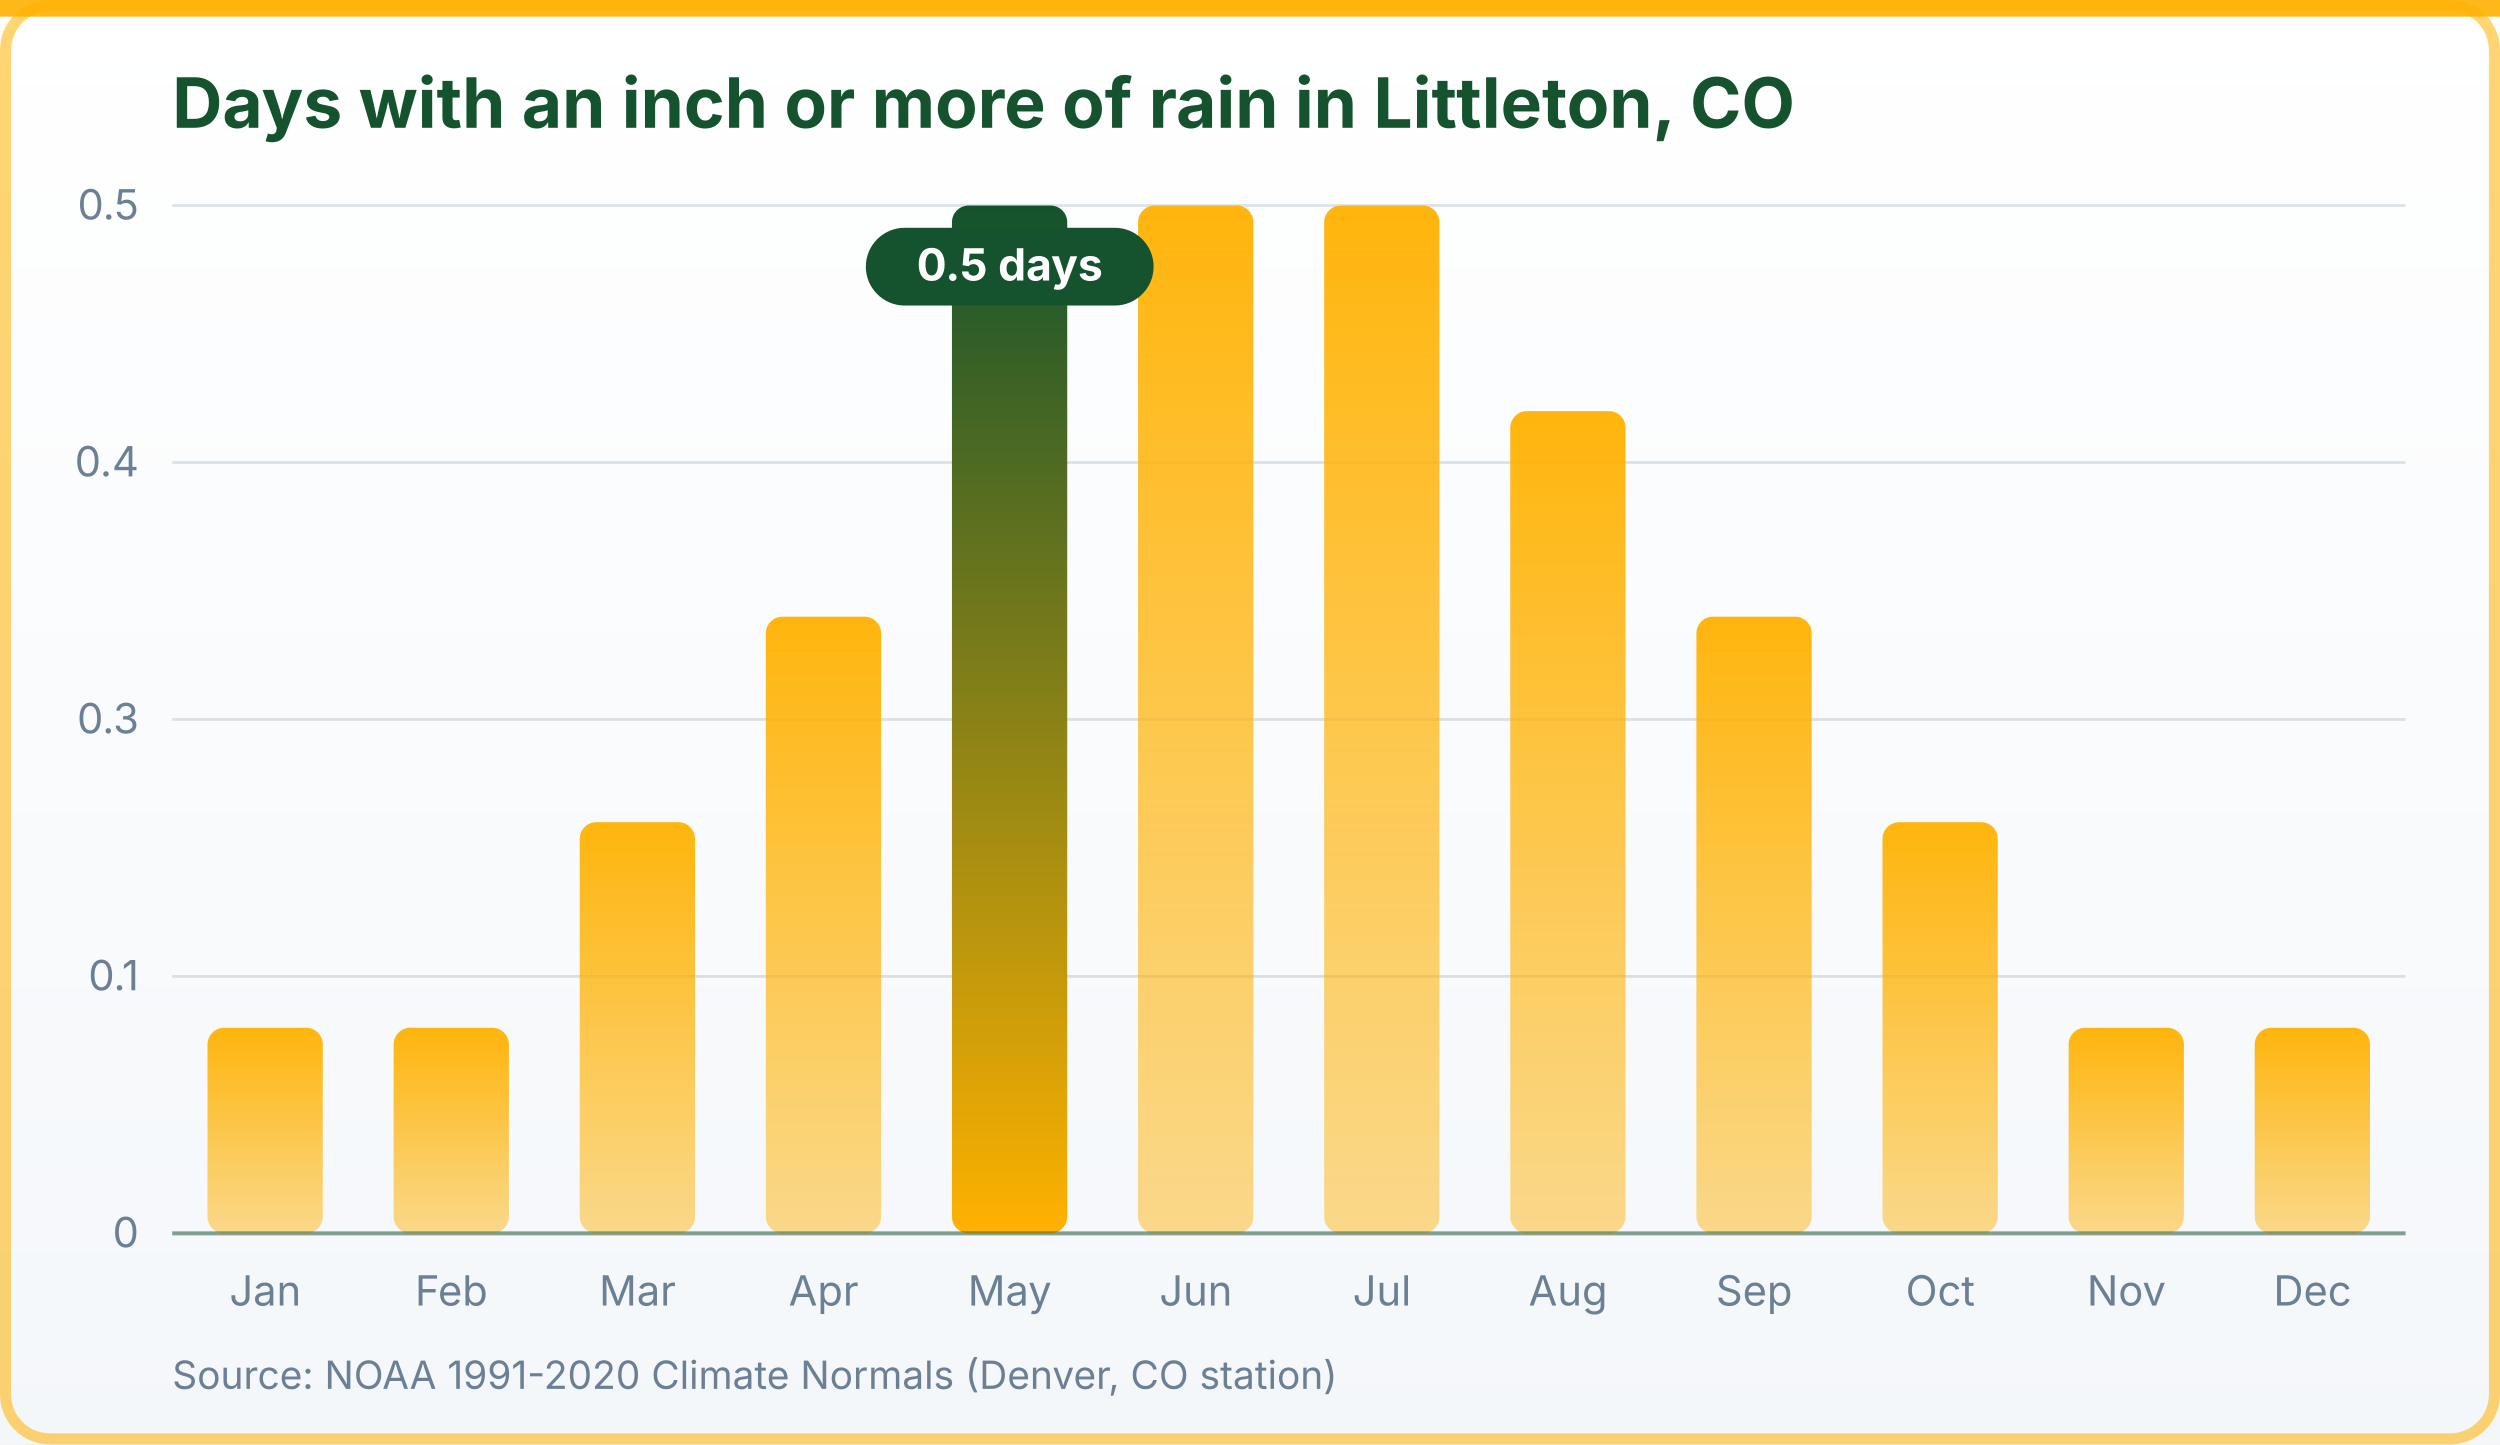
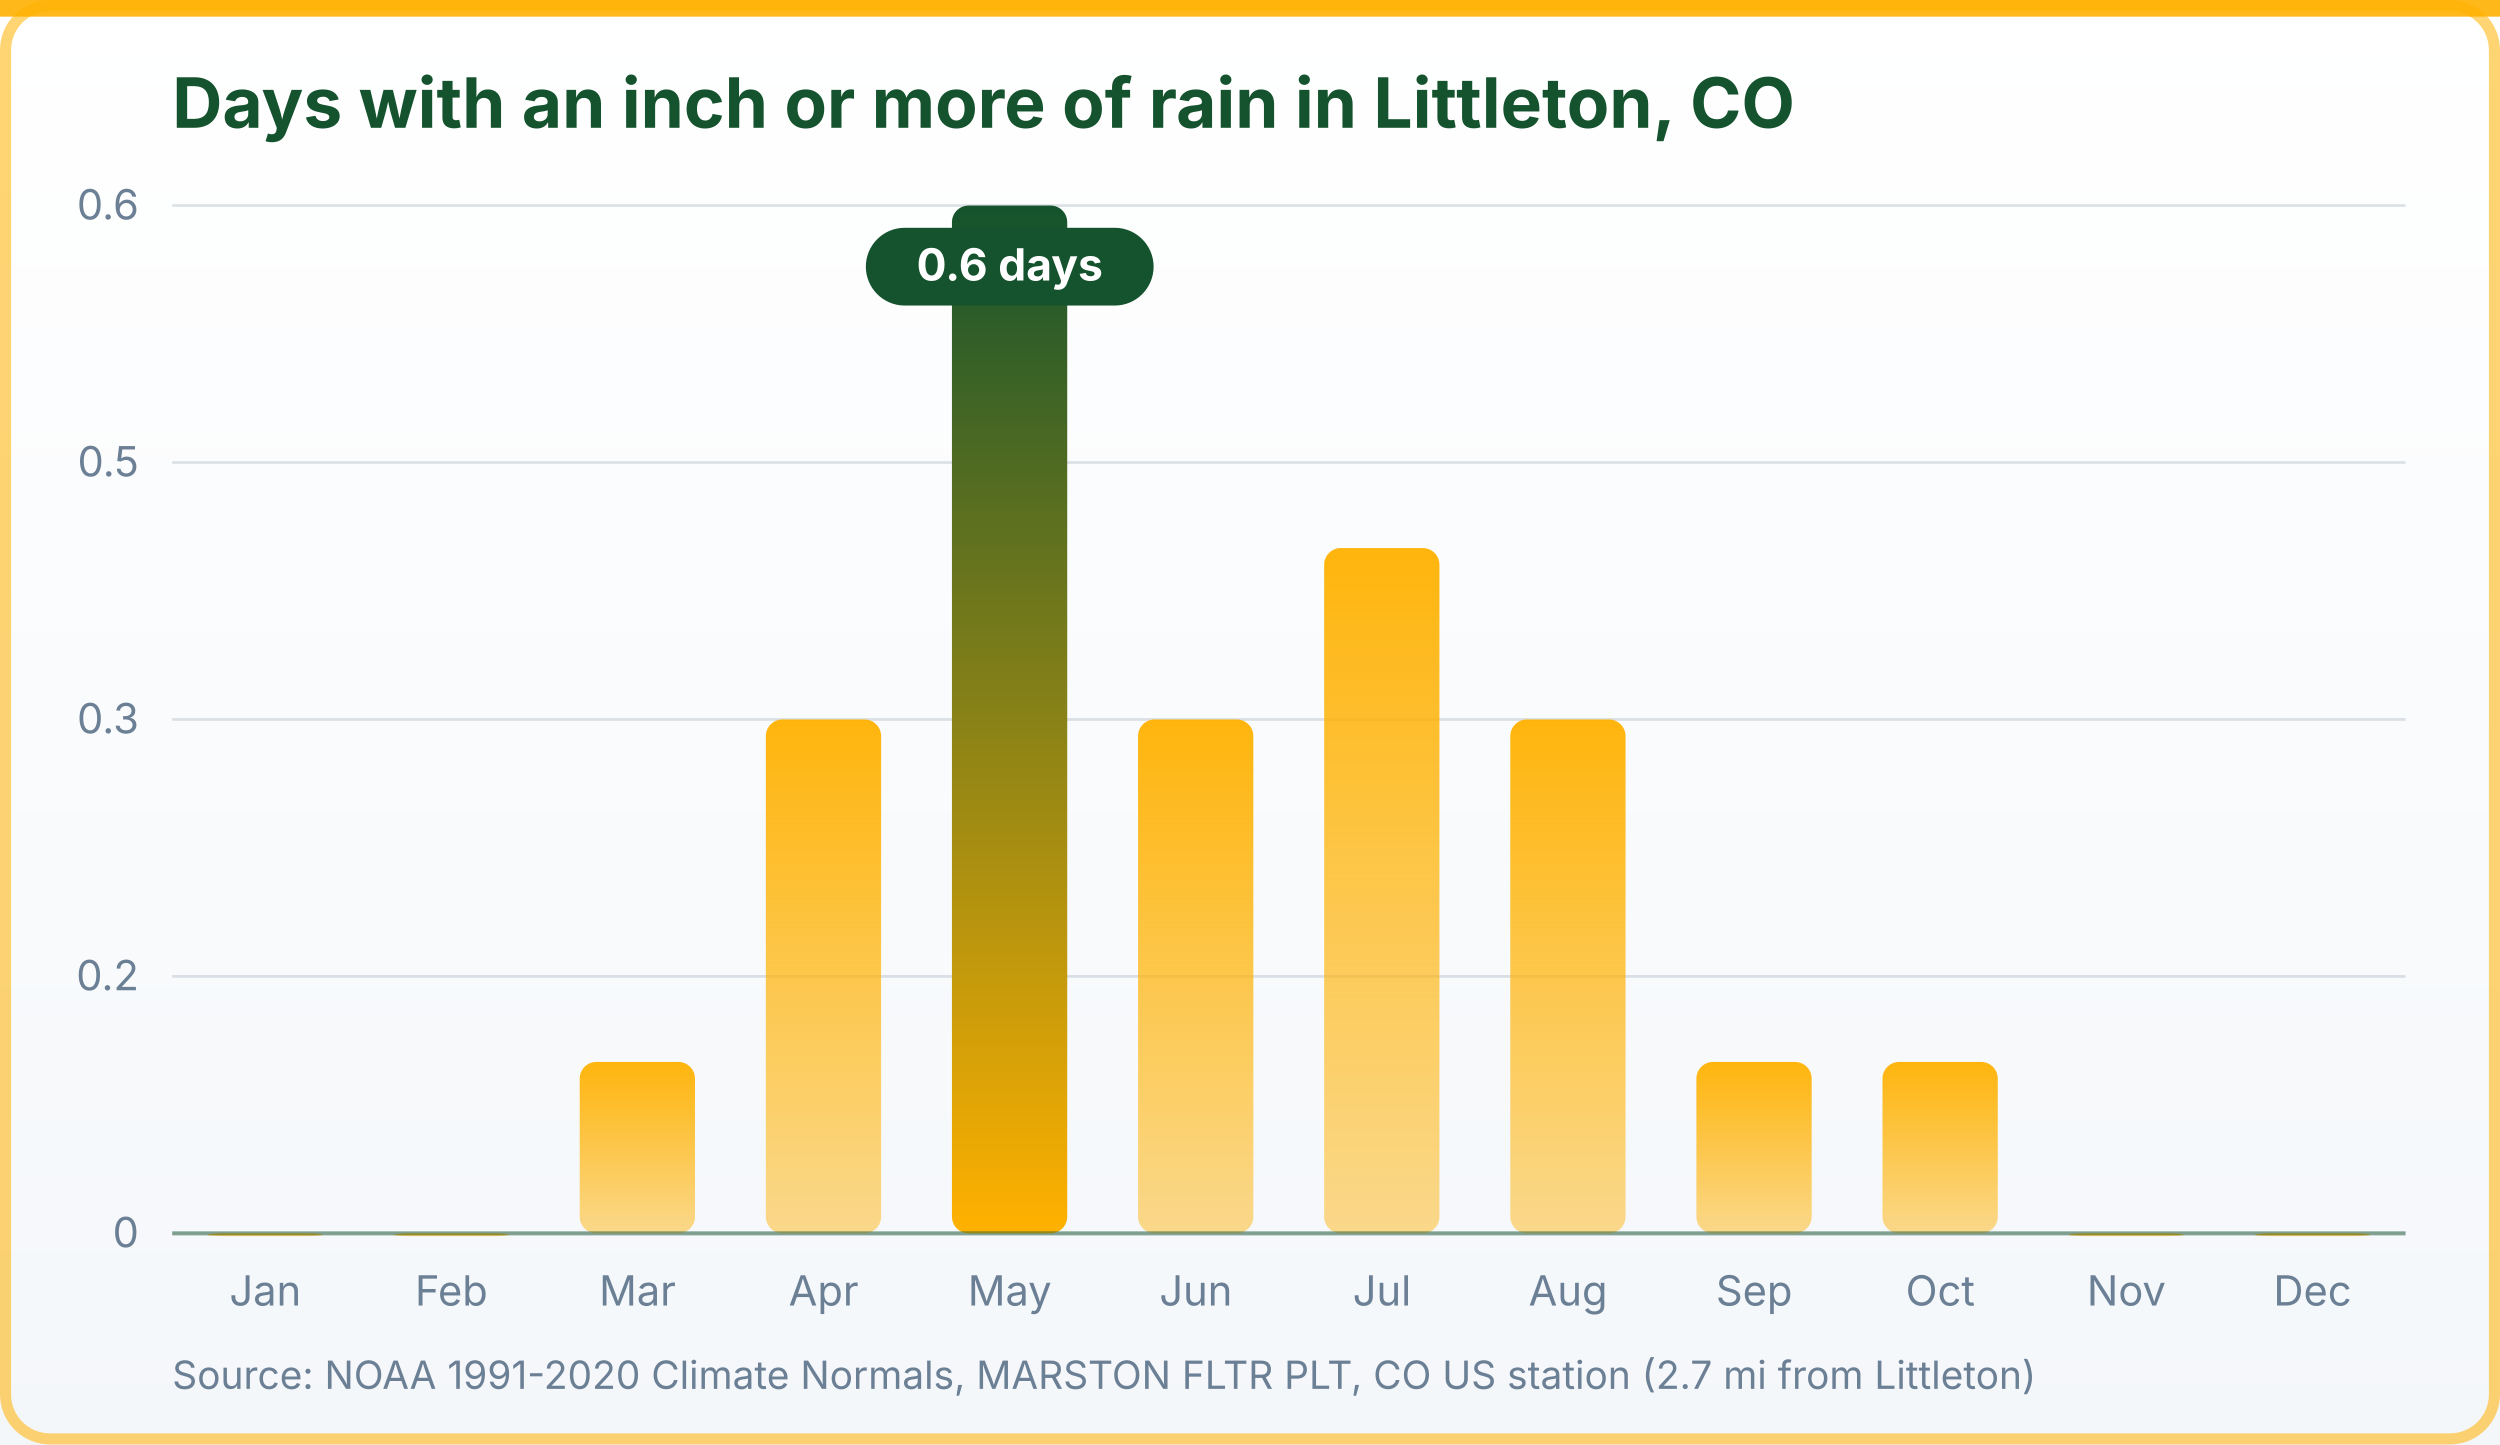
<svg xmlns="http://www.w3.org/2000/svg" viewBox="0 0 900 520" width="900" height="520" role="img">
  <defs>
    <linearGradient id="cbg" x1="0" y1="0" x2="0" y2="1">
      <stop offset="0" stop-color="#ffffff" />
      <stop offset="1" stop-color="#f4f7fa" />
    </linearGradient>
    <linearGradient id="barg" x1="0" y1="0" x2="0" y2="1">
      <stop offset="0" stop-color="#FFB100" stop-opacity=".95" />
      <stop offset="1" stop-color="#FFB100" stop-opacity=".45" />
    </linearGradient>
    <linearGradient id="barp" x1="0" y1="0" x2="0" y2="1">
      <stop offset="0" stop-color="#14532D" />
      <stop offset="1" stop-color="#FFB100" />
    </linearGradient>
  </defs>
  <rect width="900" height="520" fill="url(#cbg)" />
  <rect x="0" y="0" width="900" height="6" fill="#FFB100" fill-opacity=".9" />
  <text x="62" y="46" font-family="system-ui,-apple-system,Segoe UI,sans-serif" font-size="25" font-weight="700" fill="#14532D">Days with an inch or more of rain in Littleton, CO</text>
  <line x1="62" y1="444" x2="866" y2="444" stroke="#6b7f95" stroke-opacity=".22" stroke-width="1" />
  <text x="50" y="449" text-anchor="end" font-family="system-ui,-apple-system,Segoe UI,sans-serif" font-size="15" fill="#6b7f95">0</text>
  <line x1="62" y1="351.5" x2="866" y2="351.5" stroke="#6b7f95" stroke-opacity=".22" stroke-width="1" />
-   <text x="50" y="356.5" text-anchor="end" font-family="system-ui,-apple-system,Segoe UI,sans-serif" font-size="15" fill="#6b7f95">0.1</text>
+   <text x="50" y="356.5" text-anchor="end" font-family="system-ui,-apple-system,Segoe UI,sans-serif" font-size="15" fill="#6b7f95">0.2</text>
  <line x1="62" y1="259" x2="866" y2="259" stroke="#6b7f95" stroke-opacity=".22" stroke-width="1" />
  <text x="50" y="264" text-anchor="end" font-family="system-ui,-apple-system,Segoe UI,sans-serif" font-size="15" fill="#6b7f95">0.3</text>
  <line x1="62" y1="166.5" x2="866" y2="166.5" stroke="#6b7f95" stroke-opacity=".22" stroke-width="1" />
-   <text x="50" y="171.5" text-anchor="end" font-family="system-ui,-apple-system,Segoe UI,sans-serif" font-size="15" fill="#6b7f95">0.4</text>
+   <text x="50" y="171.5" text-anchor="end" font-family="system-ui,-apple-system,Segoe UI,sans-serif" font-size="15" fill="#6b7f95">0.5</text>
  <line x1="62" y1="74" x2="866" y2="74" stroke="#6b7f95" stroke-opacity=".22" stroke-width="1" />
-   <text x="50" y="79" text-anchor="end" font-family="system-ui,-apple-system,Segoe UI,sans-serif" font-size="15" fill="#6b7f95">0.5</text>
-   <rect x="74.7" y="370" width="41.5" height="74" rx="6" fill="url(#barg)" />
+   <text x="50" y="79" text-anchor="end" font-family="system-ui,-apple-system,Segoe UI,sans-serif" font-size="15" fill="#6b7f95">0.6</text>
+   <rect x="74.7" y="444" width="41.5" height="1" rx="6" fill="url(#barg)" />
  <text x="95.5" y="470" text-anchor="middle" font-family="system-ui,-apple-system,Segoe UI,sans-serif" font-size="15" fill="#6b7f95">Jan</text>
-   <rect x="141.7" y="370" width="41.5" height="74" rx="6" fill="url(#barg)" />
+   <rect x="141.7" y="444" width="41.5" height="1" rx="6" fill="url(#barg)" />
  <text x="162.5" y="470" text-anchor="middle" font-family="system-ui,-apple-system,Segoe UI,sans-serif" font-size="15" fill="#6b7f95">Feb</text>
-   <rect x="208.7" y="296" width="41.5" height="148" rx="6" fill="url(#barg)" />
+   <rect x="208.7" y="382.3" width="41.5" height="61.7" rx="6" fill="url(#barg)" />
  <text x="229.5" y="470" text-anchor="middle" font-family="system-ui,-apple-system,Segoe UI,sans-serif" font-size="15" fill="#6b7f95">Mar</text>
-   <rect x="275.7" y="222" width="41.5" height="222" rx="6" fill="url(#barg)" />
+   <rect x="275.7" y="259" width="41.5" height="185" rx="6" fill="url(#barg)" />
  <text x="296.5" y="470" text-anchor="middle" font-family="system-ui,-apple-system,Segoe UI,sans-serif" font-size="15" fill="#6b7f95">Apr</text>
  <rect x="342.7" y="74" width="41.5" height="370" rx="6" fill="url(#barp)" />
  <text x="363.5" y="470" text-anchor="middle" font-family="system-ui,-apple-system,Segoe UI,sans-serif" font-size="15" fill="#6b7f95">May</text>
-   <rect x="409.7" y="74" width="41.5" height="370" rx="6" fill="url(#barg)" />
+   <rect x="409.7" y="259" width="41.5" height="185" rx="6" fill="url(#barg)" />
  <text x="430.5" y="470" text-anchor="middle" font-family="system-ui,-apple-system,Segoe UI,sans-serif" font-size="15" fill="#6b7f95">Jun</text>
-   <rect x="476.7" y="74" width="41.5" height="370" rx="6" fill="url(#barg)" />
+   <rect x="476.7" y="197.3" width="41.5" height="246.7" rx="6" fill="url(#barg)" />
  <text x="497.5" y="470" text-anchor="middle" font-family="system-ui,-apple-system,Segoe UI,sans-serif" font-size="15" fill="#6b7f95">Jul</text>
-   <rect x="543.7" y="148" width="41.5" height="296" rx="6" fill="url(#barg)" />
+   <rect x="543.7" y="259" width="41.5" height="185" rx="6" fill="url(#barg)" />
  <text x="564.5" y="470" text-anchor="middle" font-family="system-ui,-apple-system,Segoe UI,sans-serif" font-size="15" fill="#6b7f95">Aug</text>
-   <rect x="610.7" y="222" width="41.5" height="222" rx="6" fill="url(#barg)" />
+   <rect x="610.7" y="382.3" width="41.5" height="61.7" rx="6" fill="url(#barg)" />
  <text x="631.5" y="470" text-anchor="middle" font-family="system-ui,-apple-system,Segoe UI,sans-serif" font-size="15" fill="#6b7f95">Sep</text>
-   <rect x="677.7" y="296" width="41.5" height="148" rx="6" fill="url(#barg)" />
+   <rect x="677.7" y="382.3" width="41.5" height="61.7" rx="6" fill="url(#barg)" />
  <text x="698.5" y="470" text-anchor="middle" font-family="system-ui,-apple-system,Segoe UI,sans-serif" font-size="15" fill="#6b7f95">Oct</text>
-   <rect x="744.7" y="370" width="41.5" height="74" rx="6" fill="url(#barg)" />
+   <rect x="744.7" y="444" width="41.5" height="1" rx="6" fill="url(#barg)" />
  <text x="765.5" y="470" text-anchor="middle" font-family="system-ui,-apple-system,Segoe UI,sans-serif" font-size="15" fill="#6b7f95">Nov</text>
-   <rect x="811.7" y="370" width="41.5" height="74" rx="6" fill="url(#barg)" />
+   <rect x="811.7" y="444" width="41.5" height="1" rx="6" fill="url(#barg)" />
  <text x="832.5" y="470" text-anchor="middle" font-family="system-ui,-apple-system,Segoe UI,sans-serif" font-size="15" fill="#6b7f95">Dec</text>
  <rect x="311.7" y="82" width="103.6" height="28" rx="14" fill="#14532D" />
-   <text x="363.5" y="101" text-anchor="middle" font-family="system-ui,-apple-system,Segoe UI,sans-serif" font-size="16" font-weight="700" fill="#ffffff">0.5 days</text>
+   <text x="363.5" y="101" text-anchor="middle" font-family="system-ui,-apple-system,Segoe UI,sans-serif" font-size="16" font-weight="700" fill="#ffffff">0.6 days</text>
  <line x1="62" y1="444" x2="866" y2="444" stroke="#14532D" stroke-opacity=".45" stroke-width="1.5" />
-   <text x="62" y="500" font-family="system-ui,-apple-system,Segoe UI,sans-serif" font-size="14" fill="#6b7f95">Source: NOAA 1991-2020 Climate Normals (Denver, CO station)</text>
+   <text x="62" y="500" font-family="system-ui,-apple-system,Segoe UI,sans-serif" font-size="14" fill="#6b7f95">Source: NOAA 1991-2020 Climate Normals, MARSTON FLTR PLT, CO US station (2.7 mi from Littleton)</text>
  <rect x="2" y="2" width="896" height="516" rx="16" fill="none" stroke="#FFB100" stroke-opacity=".55" stroke-width="4" />
</svg>
